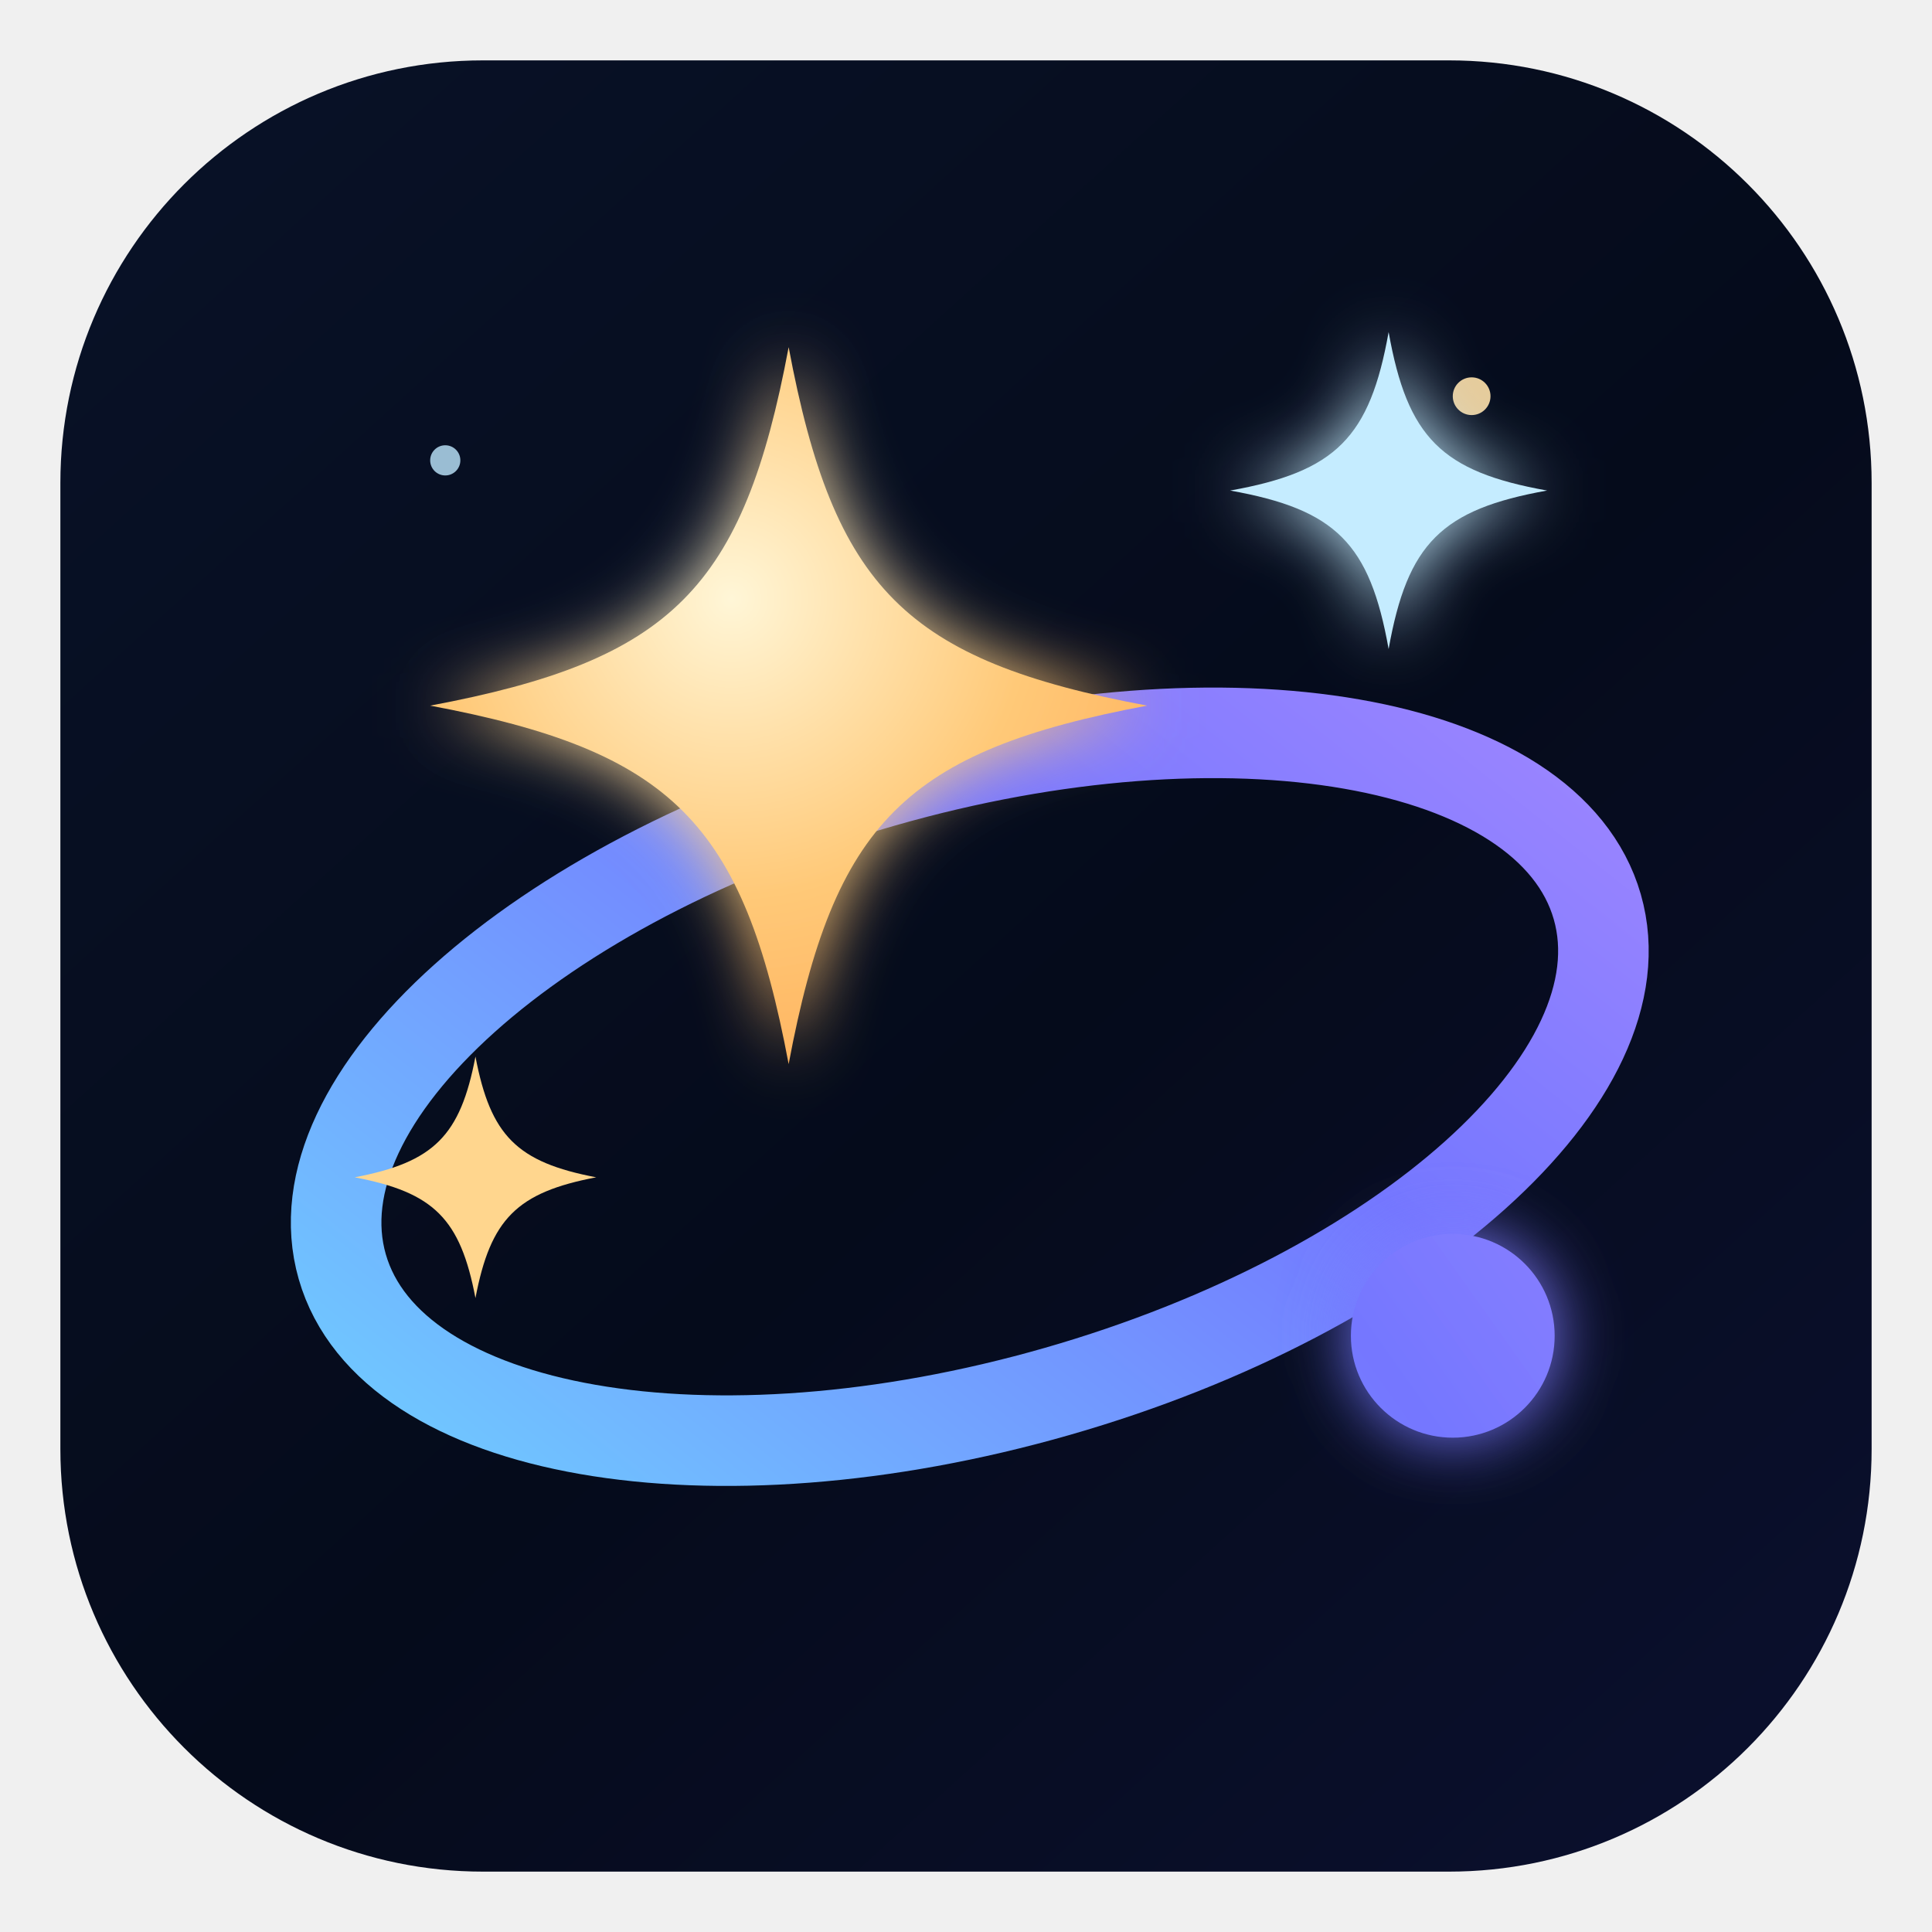
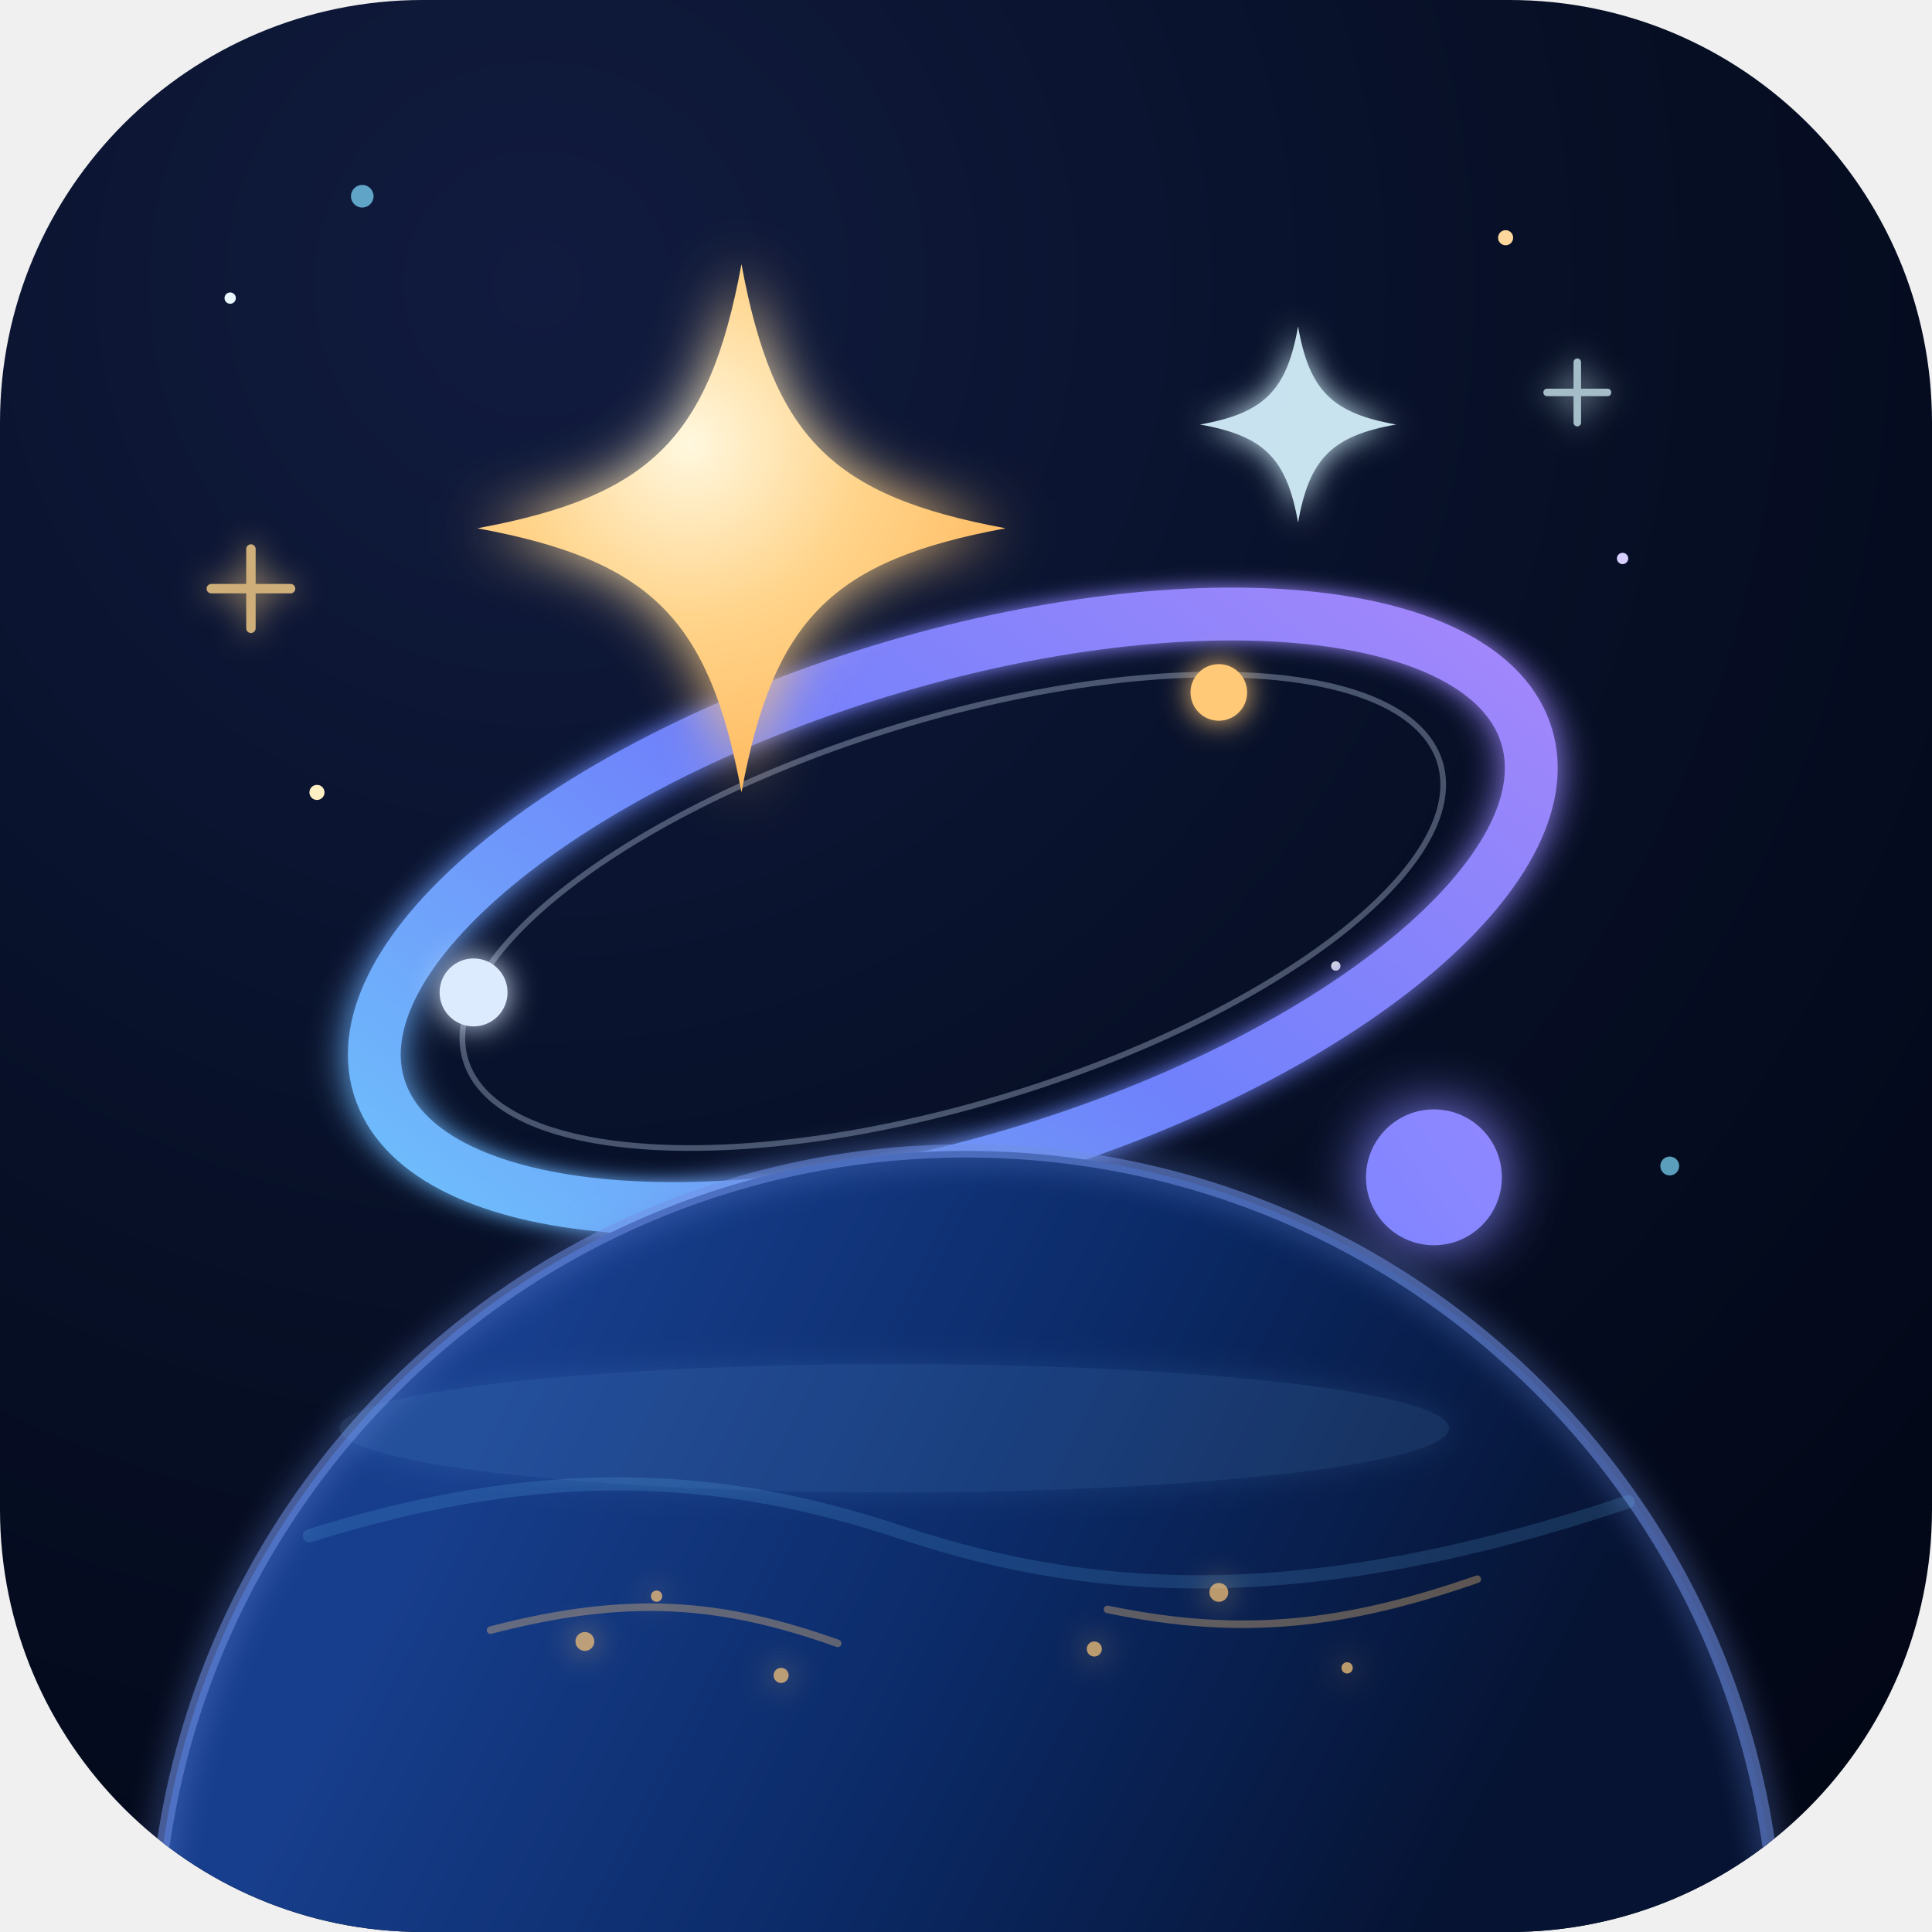
- <svg xmlns="http://www.w3.org/2000/svg" viewBox="0 0 512 512">
+ <svg xmlns="http://www.w3.org/2000/svg" viewBox="0 0 1024 1024" role="img" aria-labelledby="title">
  <defs>
-     <linearGradient id="bg" x1="60" y1="40" x2="450" y2="470" gradientUnits="userSpaceOnUse">
-       <stop stop-color="#081126" />
-       <stop offset=".55" stop-color="#050B1B" />
-       <stop offset="1" stop-color="#0A0F2C" />
+     <radialGradient id="bg" cx="28%" cy="15%" r="105%">
+       <stop offset="0" stop-color="#111B3F" />
+       <stop offset=".48" stop-color="#071027" />
+       <stop offset="1" stop-color="#020615" />
+     </radialGradient>
+     <linearGradient id="orbit" x1="150" y1="700" x2="805" y2="220" gradientUnits="userSpaceOnUse">
+       <stop stop-color="#70DBFF" />
+       <stop offset=".5" stop-color="#7184FF" />
+       <stop offset="1" stop-color="#B88CFF" />
    </linearGradient>
-     <linearGradient id="orbit" x1="70" y1="390" x2="450" y2="120" gradientUnits="userSpaceOnUse">
-       <stop stop-color="#6FD8FF" />
-       <stop offset=".55" stop-color="#7477FF" />
-       <stop offset="1" stop-color="#B58EFF" />
+     <linearGradient id="planet" x1="260" y1="746" x2="770" y2="1010" gradientUnits="userSpaceOnUse">
+       <stop stop-color="#173E8C" />
+       <stop offset=".48" stop-color="#0B2A67" />
+       <stop offset="1" stop-color="#061332" />
    </linearGradient>
-     <radialGradient id="star" cx=".42" cy=".35" r=".8">
-       <stop stop-color="#FFF6D7" />
-       <stop offset=".52" stop-color="#FFC978" />
-       <stop offset="1" stop-color="#FFAA55" />
+     <radialGradient id="star" cx="40%" cy="34%" r="72%">
+       <stop offset="0" stop-color="#FFF8DF" />
+       <stop offset=".46" stop-color="#FFD48B" />
+       <stop offset="1" stop-color="#FFB659" />
    </radialGradient>
-     <filter id="glow" x="-50%" y="-50%" width="200%" height="200%">
-       <feGaussianBlur stdDeviation="9" result="b" />
+     <filter id="glow" x="-80%" y="-80%" width="260%" height="260%">
+       <feGaussianBlur stdDeviation="16" result="b" />
      <feMerge>
        <feMergeNode in="b" />
        <feMergeNode in="SourceGraphic" />
      </feMerge>
    </filter>
+     <filter id="softGlow" x="-80%" y="-80%" width="260%" height="260%">
+       <feGaussianBlur stdDeviation="8" result="b" />
+       <feMerge>
+         <feMergeNode in="b" />
+         <feMergeNode in="SourceGraphic" />
+       </feMerge>
+     </filter>
+     <clipPath id="clip">
+       <rect width="1024" height="1024" rx="224" />
+     </clipPath>
  </defs>
-   <rect x="16" y="16" width="480" height="480" rx="112" fill="url(#bg)" />
-   <circle cx="118" cy="122" r="4" fill="#BFE8FF" opacity=".8" />
-   <circle cx="390" cy="105" r="5" fill="#FFE0A8" opacity=".9" />
-   <circle cx="401" cy="350" r="3" fill="#BFE8FF" opacity=".75" />
-   <ellipse cx="257" cy="288" rx="173" ry="84" fill="none" stroke="url(#orbit)" stroke-width="24" stroke-linecap="round" transform="rotate(-16 257 288)" />
-   <circle cx="385" cy="354" r="27" fill="url(#orbit)" filter="url(#glow)" />
-   <path d="M209 92c12 64 31 83 95 95-64 12-83 31-95 95-12-64-31-83-95-95 64-12 83-31 95-95Z" fill="url(#star)" filter="url(#glow)" />
-   <path d="M368 88c5 28 14 37 42 42-28 5-37 14-42 42-5-28-14-37-42-42 28-5 37-14 42-42Z" fill="#C5ECFF" filter="url(#glow)" />
-   <path d="M126 280c4 21 11 28 32 32-21 4-28 11-32 32-4-21-11-28-32-32 21-4 28-11 32-32Z" fill="#FFD68E" />
+   <g clip-path="url(#clip)">
+     <rect width="1024" height="1024" fill="url(#bg)" />
+     <circle cx="122" cy="158" r="3" fill="#EAF8FF" />
+     <circle cx="192" cy="104" r="6" fill="#7FDBFF" opacity=".72" />
+     <circle cx="798" cy="126" r="4" fill="#FFD79C" />
+     <circle cx="860" cy="296" r="3" fill="#D7CFFF" />
+     <circle cx="168" cy="420" r="4" fill="#FFF0C4" />
+     <circle cx="885" cy="618" r="5" fill="#7FDBFF" opacity=".7" />
+     <circle cx="708" cy="512" r="2.5" fill="#fff" opacity=".85" />
+     <path d="M112 312h42M133 291v42" stroke="#FFD48B" stroke-width="5" stroke-linecap="round" opacity=".8" filter="url(#softGlow)" />
+     <path d="M820 208h32M836 192v32" stroke="#D9F5FF" stroke-width="4" stroke-linecap="round" opacity=".75" filter="url(#softGlow)" />
+     <ellipse cx="505" cy="483" rx="318" ry="133" fill="none" stroke="url(#orbit)" stroke-width="28" stroke-linecap="round" transform="rotate(-17 505 483)" opacity=".98" filter="url(#softGlow)" />
+     <ellipse cx="505" cy="483" rx="270" ry="102" fill="none" stroke="#D7E6FF" stroke-width="3" transform="rotate(-17 505 483)" opacity=".32" />
+     <circle cx="760" cy="624" r="36" fill="url(#orbit)" filter="url(#glow)" />
+     <circle cx="251" cy="526" r="18" fill="#DDEBFF" filter="url(#softGlow)" />
+     <circle cx="646" cy="367" r="15" fill="#FFC978" filter="url(#softGlow)" />
+     <path d="M393 140c17 92 48 123 140 140-92 17-123 48-140 140-17-92-48-123-140-140 92-17 123-48 140-140Z" fill="url(#star)" filter="url(#glow)" />
+     <path d="M688 173c6 34 18 46 52 52-34 6-46 18-52 52-6-34-18-46-52-52 34-6 46-18 52-52Z" fill="#D8F4FF" opacity=".92" filter="url(#softGlow)" />
+     <circle cx="512" cy="1040" r="430" fill="url(#planet)" />
+     <circle cx="512" cy="1040" r="430" fill="none" stroke="#6F8FE5" stroke-width="7" opacity=".62" filter="url(#softGlow)" />
+     <ellipse cx="474" cy="757" rx="294" ry="34" fill="#79BFFF" opacity=".13" filter="url(#softGlow)" />
+     <path d="M164 814c124-39 218-34 316-1 103 34 216 39 383-17" fill="none" stroke="#6FC8FF" stroke-width="7" stroke-linecap="round" opacity=".16" />
+     <path d="M260 864c73-19 122-15 184 7M587 853c72 15 127 8 196-16" fill="none" stroke="#FFC978" stroke-width="4" stroke-linecap="round" opacity=".34" />
+     <g fill="#FFC978" opacity=".72" filter="url(#softGlow)">
+       <circle cx="310" cy="870" r="5" />
+       <circle cx="348" cy="846" r="3" />
+       <circle cx="414" cy="888" r="4" />
+       <circle cx="580" cy="874" r="4" />
+       <circle cx="646" cy="844" r="5" />
+       <circle cx="714" cy="884" r="3" />
+     </g>
+   </g>
</svg>
